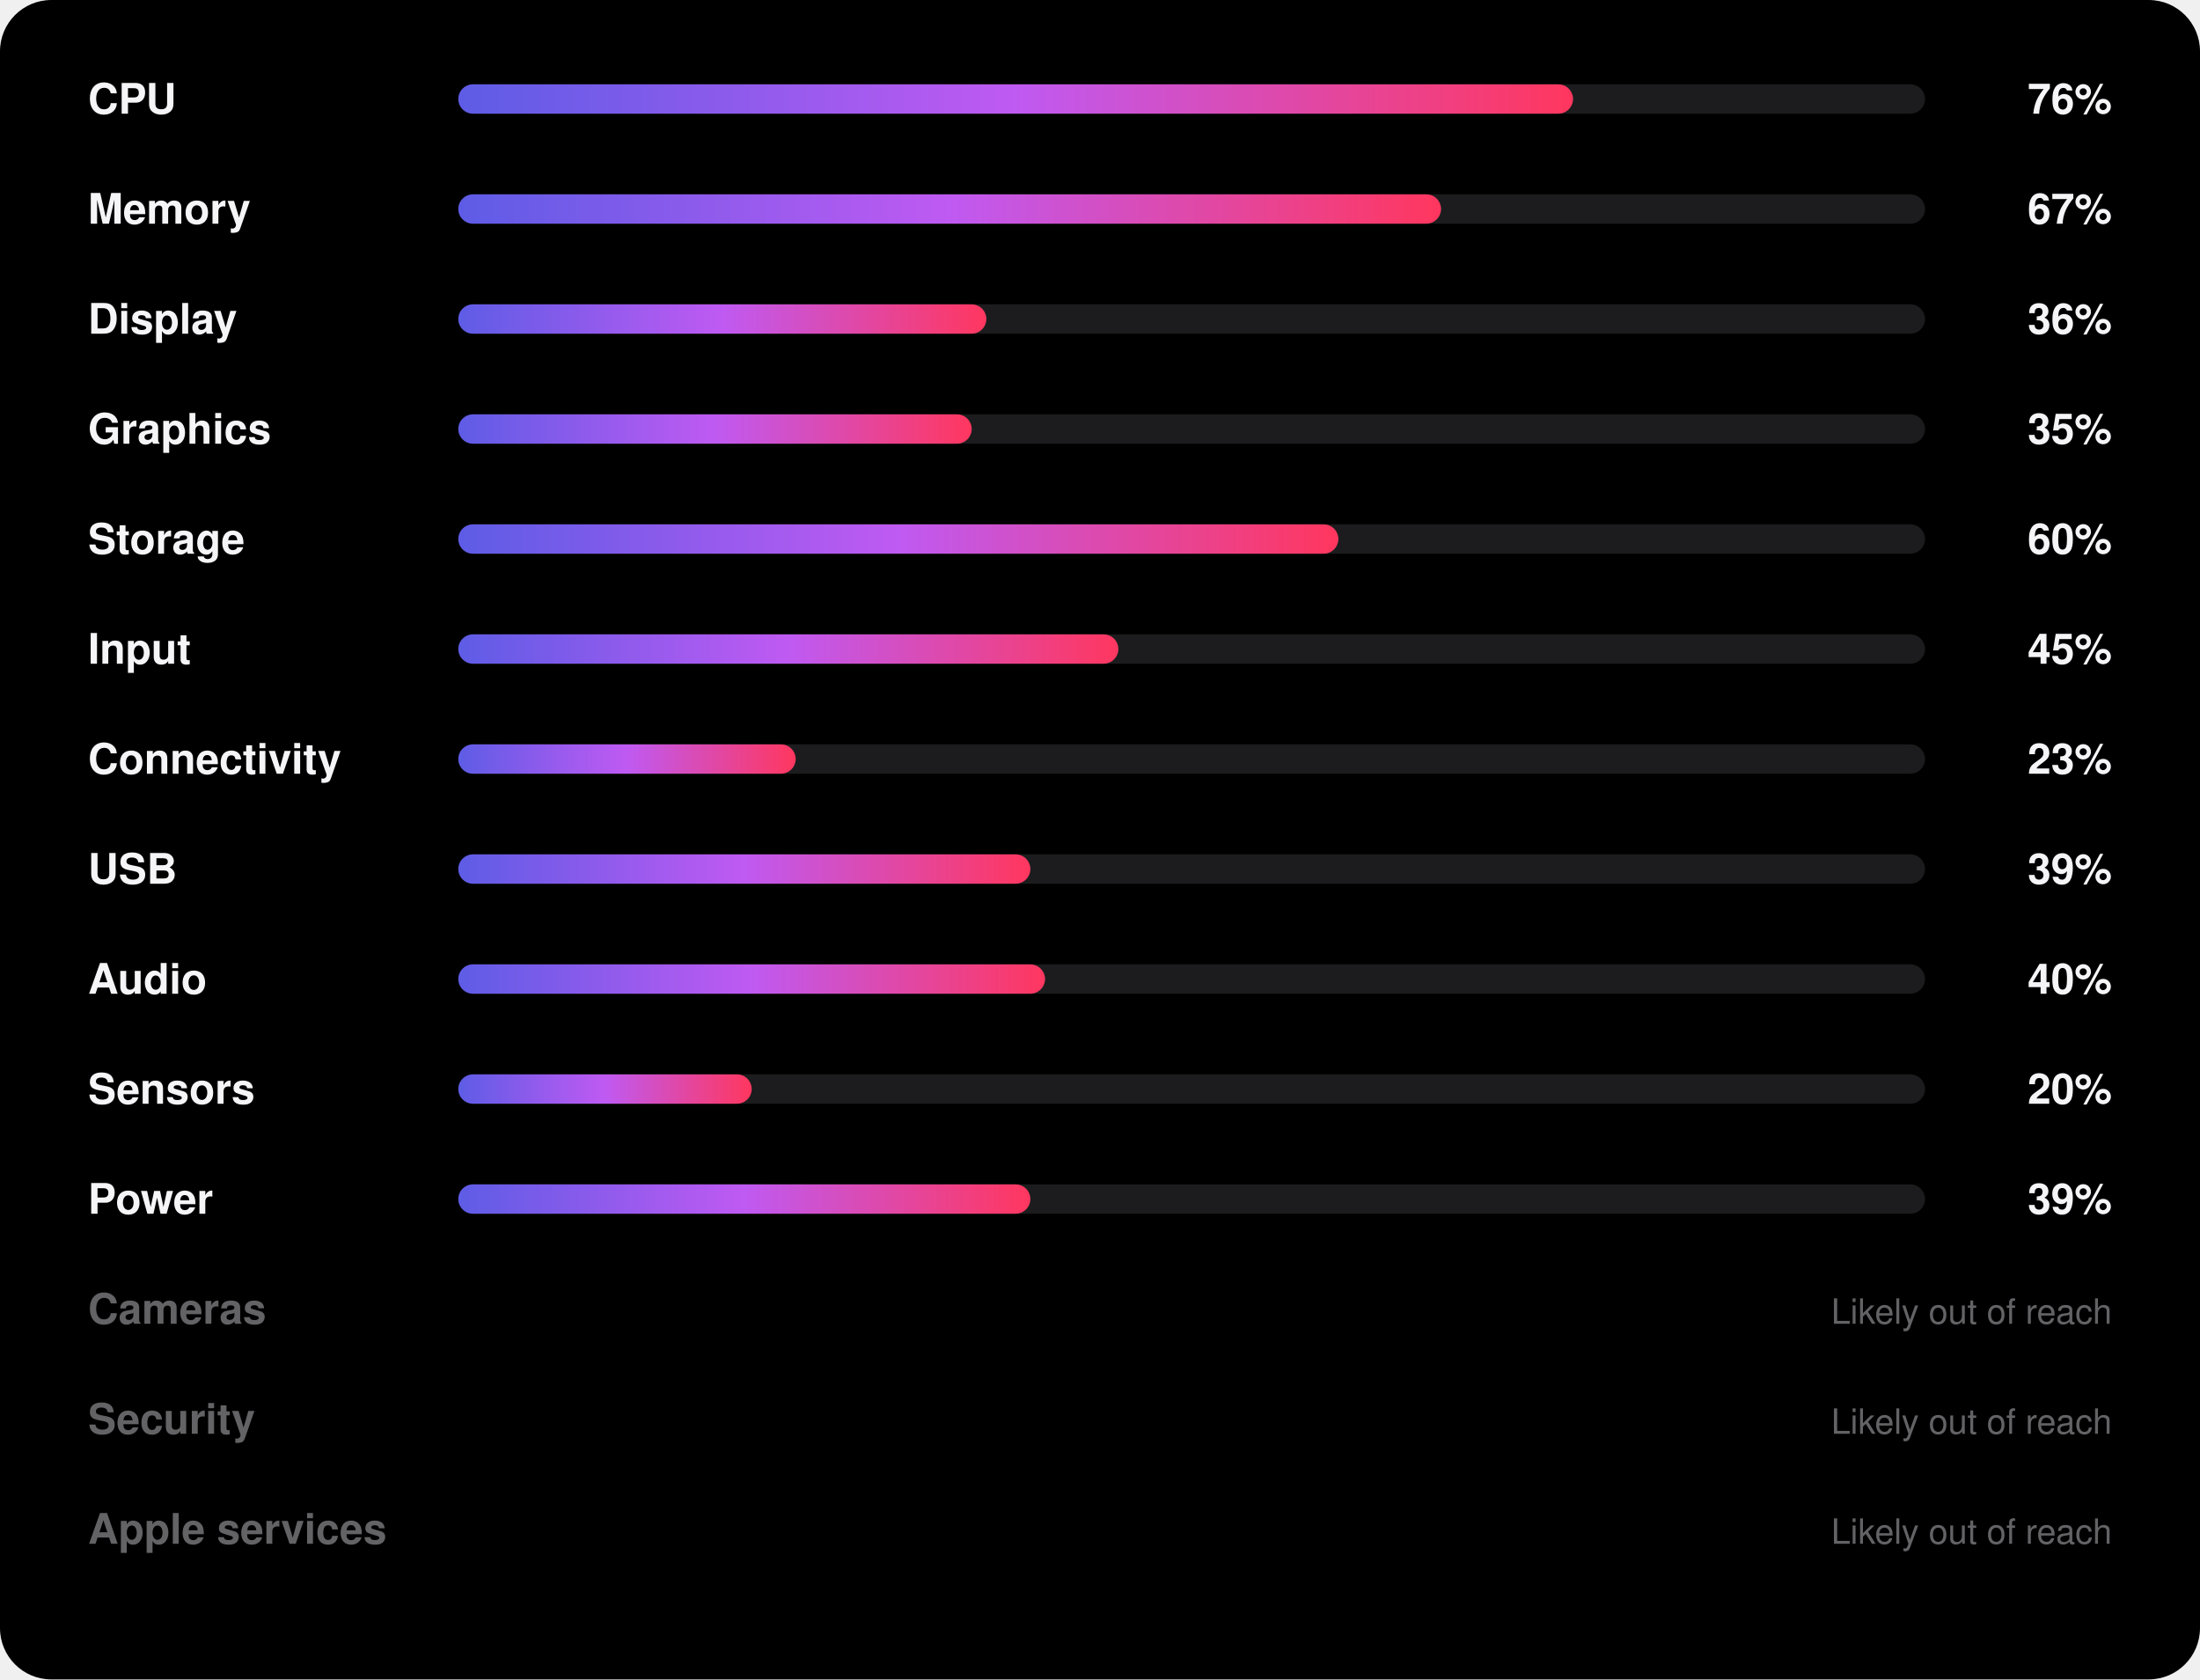
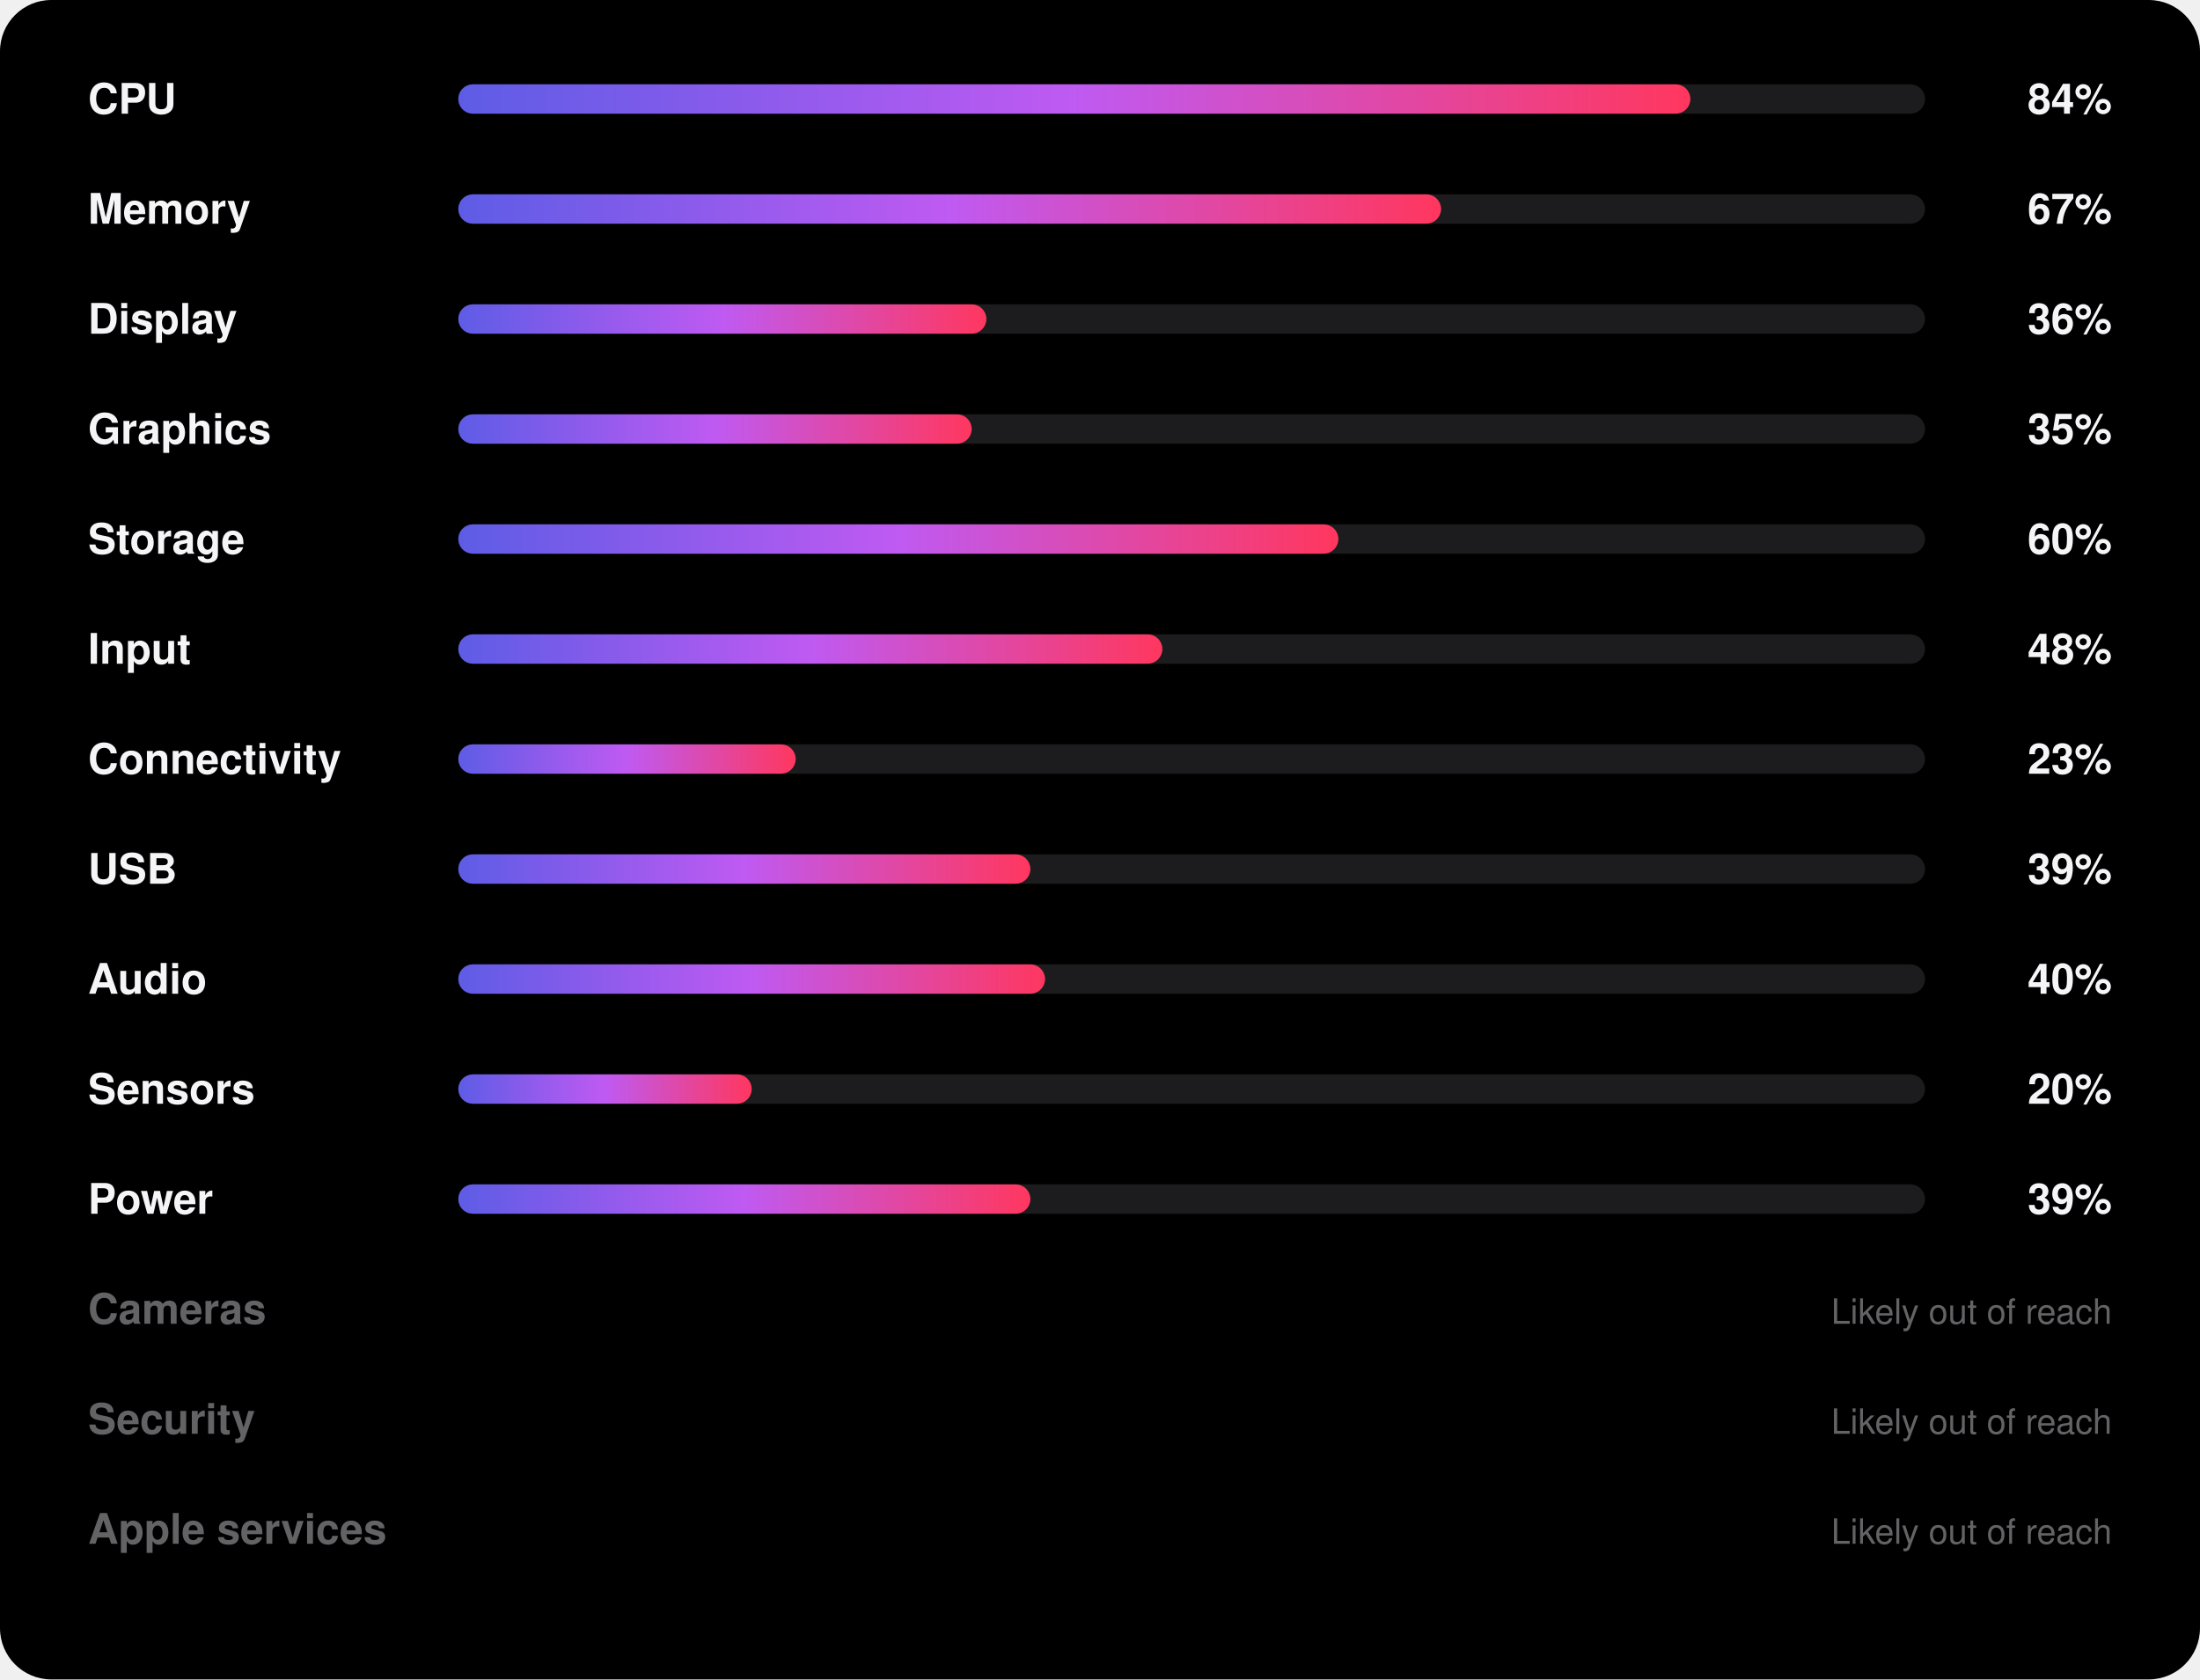
<svg xmlns="http://www.w3.org/2000/svg" viewBox="0 0 1200 916" role="img" aria-label="Progress by hardware block">
  <defs>
    <linearGradient id="g" x1="0" y1="0" x2="1" y2="0">
      <stop offset="0" stop-color="#5e5ce6" />
      <stop offset=".5" stop-color="#bf5af2" />
      <stop offset="1" stop-color="#ff375f" />
    </linearGradient>
  </defs>
  <rect width="1200" height="916" rx="28" fill="#000" />
  <text font-family="-apple-system,BlinkMacSystemFont,'SF Pro Display','Helvetica Neue',Helvetica,Arial,sans-serif" x="48" y="62" font-size="23" font-weight="600" fill="#f5f5f7">CPU</text>
  <rect x="250" y="46" width="800" height="16" rx="8" fill="#1c1c1e" />
  <clipPath id="c0">
-     <rect x="250" y="46" width="608" height="16" rx="8" />
+     <rect x="250" y="46" width="672" height="16" rx="8" />
  </clipPath>
  <g clip-path="url(#c0)">
-     <rect x="250" y="46" width="608" height="16" fill="url(#g)">
-       <animate attributeName="width" values="0;0;608" keyTimes="0;0.000;1" calcMode="spline" keySplines="0 0 1 1;.2 .8 .2 1" dur="1.60s" fill="freeze" />
+     <rect x="250" y="46" width="672" height="16" fill="url(#g)">
+       <animate attributeName="width" values="0;0;672" keyTimes="0;0.000;1" calcMode="spline" keySplines="0 0 1 1;.2 .8 .2 1" dur="1.60s" fill="freeze" />
    </rect>
-     <rect x="858" y="46" width="110" height="16" fill="#fff" opacity=".22">
-       <animate attributeName="x" values="140;858" dur="3.2s" begin="1.60s" repeatCount="indefinite" />
+     <rect x="922" y="46" width="110" height="16" fill="#fff" opacity=".22">
+       <animate attributeName="x" values="140;922" dur="3.2s" begin="1.60s" repeatCount="indefinite" />
    </rect>
  </g>
-   <text font-family="-apple-system,BlinkMacSystemFont,'SF Pro Display','Helvetica Neue',Helvetica,Arial,sans-serif" x="1152" y="62" text-anchor="end" font-size="23" font-weight="600" fill="#f5f5f7">76%</text>
+   <text font-family="-apple-system,BlinkMacSystemFont,'SF Pro Display','Helvetica Neue',Helvetica,Arial,sans-serif" x="1152" y="62" text-anchor="end" font-size="23" font-weight="600" fill="#f5f5f7">84%</text>
  <text font-family="-apple-system,BlinkMacSystemFont,'SF Pro Display','Helvetica Neue',Helvetica,Arial,sans-serif" x="48" y="122" font-size="23" font-weight="600" fill="#f5f5f7">Memory</text>
  <rect x="250" y="106" width="800" height="16" rx="8" fill="#1c1c1e" />
  <clipPath id="c1">
    <rect x="250" y="106" width="536" height="16" rx="8" />
  </clipPath>
  <g clip-path="url(#c1)">
    <rect x="250" y="106" width="536" height="16" fill="url(#g)">
      <animate attributeName="width" values="0;0;536" keyTimes="0;0.048;1" calcMode="spline" keySplines="0 0 1 1;.2 .8 .2 1" dur="1.68s" fill="freeze" />
    </rect>
    <rect x="786" y="106" width="110" height="16" fill="#fff" opacity=".22">
      <animate attributeName="x" values="140;786" dur="3.2s" begin="1.68s" repeatCount="indefinite" />
    </rect>
  </g>
  <text font-family="-apple-system,BlinkMacSystemFont,'SF Pro Display','Helvetica Neue',Helvetica,Arial,sans-serif" x="1152" y="122" text-anchor="end" font-size="23" font-weight="600" fill="#f5f5f7">67%</text>
  <text font-family="-apple-system,BlinkMacSystemFont,'SF Pro Display','Helvetica Neue',Helvetica,Arial,sans-serif" x="48" y="182" font-size="23" font-weight="600" fill="#f5f5f7">Display</text>
  <rect x="250" y="166" width="800" height="16" rx="8" fill="#1c1c1e" />
  <clipPath id="c2">
    <rect x="250" y="166" width="288" height="16" rx="8" />
  </clipPath>
  <g clip-path="url(#c2)">
    <rect x="250" y="166" width="288" height="16" fill="url(#g)">
      <animate attributeName="width" values="0;0;288" keyTimes="0;0.091;1" calcMode="spline" keySplines="0 0 1 1;.2 .8 .2 1" dur="1.76s" fill="freeze" />
    </rect>
    <rect x="538" y="166" width="110" height="16" fill="#fff" opacity=".22">
      <animate attributeName="x" values="140;538" dur="3.2s" begin="1.76s" repeatCount="indefinite" />
    </rect>
  </g>
  <text font-family="-apple-system,BlinkMacSystemFont,'SF Pro Display','Helvetica Neue',Helvetica,Arial,sans-serif" x="1152" y="182" text-anchor="end" font-size="23" font-weight="600" fill="#f5f5f7">36%</text>
  <text font-family="-apple-system,BlinkMacSystemFont,'SF Pro Display','Helvetica Neue',Helvetica,Arial,sans-serif" x="48" y="242" font-size="23" font-weight="600" fill="#f5f5f7">Graphics</text>
  <rect x="250" y="226" width="800" height="16" rx="8" fill="#1c1c1e" />
  <clipPath id="c3">
    <rect x="250" y="226" width="280" height="16" rx="8" />
  </clipPath>
  <g clip-path="url(#c3)">
    <rect x="250" y="226" width="280" height="16" fill="url(#g)">
      <animate attributeName="width" values="0;0;280" keyTimes="0;0.130;1" calcMode="spline" keySplines="0 0 1 1;.2 .8 .2 1" dur="1.84s" fill="freeze" />
    </rect>
    <rect x="530" y="226" width="110" height="16" fill="#fff" opacity=".22">
      <animate attributeName="x" values="140;530" dur="3.2s" begin="1.84s" repeatCount="indefinite" />
    </rect>
  </g>
  <text font-family="-apple-system,BlinkMacSystemFont,'SF Pro Display','Helvetica Neue',Helvetica,Arial,sans-serif" x="1152" y="242" text-anchor="end" font-size="23" font-weight="600" fill="#f5f5f7">35%</text>
  <text font-family="-apple-system,BlinkMacSystemFont,'SF Pro Display','Helvetica Neue',Helvetica,Arial,sans-serif" x="48" y="302" font-size="23" font-weight="600" fill="#f5f5f7">Storage</text>
  <rect x="250" y="286" width="800" height="16" rx="8" fill="#1c1c1e" />
  <clipPath id="c4">
    <rect x="250" y="286" width="480" height="16" rx="8" />
  </clipPath>
  <g clip-path="url(#c4)">
    <rect x="250" y="286" width="480" height="16" fill="url(#g)">
      <animate attributeName="width" values="0;0;480" keyTimes="0;0.167;1" calcMode="spline" keySplines="0 0 1 1;.2 .8 .2 1" dur="1.92s" fill="freeze" />
    </rect>
    <rect x="730" y="286" width="110" height="16" fill="#fff" opacity=".22">
      <animate attributeName="x" values="140;730" dur="3.2s" begin="1.92s" repeatCount="indefinite" />
    </rect>
  </g>
  <text font-family="-apple-system,BlinkMacSystemFont,'SF Pro Display','Helvetica Neue',Helvetica,Arial,sans-serif" x="1152" y="302" text-anchor="end" font-size="23" font-weight="600" fill="#f5f5f7">60%</text>
  <text font-family="-apple-system,BlinkMacSystemFont,'SF Pro Display','Helvetica Neue',Helvetica,Arial,sans-serif" x="48" y="362" font-size="23" font-weight="600" fill="#f5f5f7">Input</text>
  <rect x="250" y="346" width="800" height="16" rx="8" fill="#1c1c1e" />
  <clipPath id="c5">
-     <rect x="250" y="346" width="360" height="16" rx="8" />
+     <rect x="250" y="346" width="384" height="16" rx="8" />
  </clipPath>
  <g clip-path="url(#c5)">
-     <rect x="250" y="346" width="360" height="16" fill="url(#g)">
-       <animate attributeName="width" values="0;0;360" keyTimes="0;0.200;1" calcMode="spline" keySplines="0 0 1 1;.2 .8 .2 1" dur="2.00s" fill="freeze" />
+     <rect x="250" y="346" width="384" height="16" fill="url(#g)">
+       <animate attributeName="width" values="0;0;384" keyTimes="0;0.200;1" calcMode="spline" keySplines="0 0 1 1;.2 .8 .2 1" dur="2.00s" fill="freeze" />
    </rect>
-     <rect x="610" y="346" width="110" height="16" fill="#fff" opacity=".22">
-       <animate attributeName="x" values="140;610" dur="3.2s" begin="2.00s" repeatCount="indefinite" />
+     <rect x="634" y="346" width="110" height="16" fill="#fff" opacity=".22">
+       <animate attributeName="x" values="140;634" dur="3.2s" begin="2.00s" repeatCount="indefinite" />
    </rect>
  </g>
-   <text font-family="-apple-system,BlinkMacSystemFont,'SF Pro Display','Helvetica Neue',Helvetica,Arial,sans-serif" x="1152" y="362" text-anchor="end" font-size="23" font-weight="600" fill="#f5f5f7">45%</text>
+   <text font-family="-apple-system,BlinkMacSystemFont,'SF Pro Display','Helvetica Neue',Helvetica,Arial,sans-serif" x="1152" y="362" text-anchor="end" font-size="23" font-weight="600" fill="#f5f5f7">48%</text>
  <text font-family="-apple-system,BlinkMacSystemFont,'SF Pro Display','Helvetica Neue',Helvetica,Arial,sans-serif" x="48" y="422" font-size="23" font-weight="600" fill="#f5f5f7">Connectivity</text>
  <rect x="250" y="406" width="800" height="16" rx="8" fill="#1c1c1e" />
  <clipPath id="c6">
    <rect x="250" y="406" width="184" height="16" rx="8" />
  </clipPath>
  <g clip-path="url(#c6)">
    <rect x="250" y="406" width="184" height="16" fill="url(#g)">
      <animate attributeName="width" values="0;0;184" keyTimes="0;0.231;1" calcMode="spline" keySplines="0 0 1 1;.2 .8 .2 1" dur="2.08s" fill="freeze" />
    </rect>
    <rect x="434" y="406" width="110" height="16" fill="#fff" opacity=".22">
      <animate attributeName="x" values="140;434" dur="3.2s" begin="2.08s" repeatCount="indefinite" />
    </rect>
  </g>
  <text font-family="-apple-system,BlinkMacSystemFont,'SF Pro Display','Helvetica Neue',Helvetica,Arial,sans-serif" x="1152" y="422" text-anchor="end" font-size="23" font-weight="600" fill="#f5f5f7">23%</text>
  <text font-family="-apple-system,BlinkMacSystemFont,'SF Pro Display','Helvetica Neue',Helvetica,Arial,sans-serif" x="48" y="482" font-size="23" font-weight="600" fill="#f5f5f7">USB</text>
  <rect x="250" y="466" width="800" height="16" rx="8" fill="#1c1c1e" />
  <clipPath id="c7">
    <rect x="250" y="466" width="312" height="16" rx="8" />
  </clipPath>
  <g clip-path="url(#c7)">
    <rect x="250" y="466" width="312" height="16" fill="url(#g)">
      <animate attributeName="width" values="0;0;312" keyTimes="0;0.259;1" calcMode="spline" keySplines="0 0 1 1;.2 .8 .2 1" dur="2.16s" fill="freeze" />
    </rect>
    <rect x="562" y="466" width="110" height="16" fill="#fff" opacity=".22">
      <animate attributeName="x" values="140;562" dur="3.2s" begin="2.16s" repeatCount="indefinite" />
    </rect>
  </g>
  <text font-family="-apple-system,BlinkMacSystemFont,'SF Pro Display','Helvetica Neue',Helvetica,Arial,sans-serif" x="1152" y="482" text-anchor="end" font-size="23" font-weight="600" fill="#f5f5f7">39%</text>
  <text font-family="-apple-system,BlinkMacSystemFont,'SF Pro Display','Helvetica Neue',Helvetica,Arial,sans-serif" x="48" y="542" font-size="23" font-weight="600" fill="#f5f5f7">Audio</text>
  <rect x="250" y="526" width="800" height="16" rx="8" fill="#1c1c1e" />
  <clipPath id="c8">
    <rect x="250" y="526" width="320" height="16" rx="8" />
  </clipPath>
  <g clip-path="url(#c8)">
    <rect x="250" y="526" width="320" height="16" fill="url(#g)">
      <animate attributeName="width" values="0;0;320" keyTimes="0;0.286;1" calcMode="spline" keySplines="0 0 1 1;.2 .8 .2 1" dur="2.24s" fill="freeze" />
    </rect>
    <rect x="570" y="526" width="110" height="16" fill="#fff" opacity=".22">
      <animate attributeName="x" values="140;570" dur="3.2s" begin="2.24s" repeatCount="indefinite" />
    </rect>
  </g>
  <text font-family="-apple-system,BlinkMacSystemFont,'SF Pro Display','Helvetica Neue',Helvetica,Arial,sans-serif" x="1152" y="542" text-anchor="end" font-size="23" font-weight="600" fill="#f5f5f7">40%</text>
  <text font-family="-apple-system,BlinkMacSystemFont,'SF Pro Display','Helvetica Neue',Helvetica,Arial,sans-serif" x="48" y="602" font-size="23" font-weight="600" fill="#f5f5f7">Sensors</text>
  <rect x="250" y="586" width="800" height="16" rx="8" fill="#1c1c1e" />
  <clipPath id="c9">
    <rect x="250" y="586" width="160" height="16" rx="8" />
  </clipPath>
  <g clip-path="url(#c9)">
    <rect x="250" y="586" width="160" height="16" fill="url(#g)">
      <animate attributeName="width" values="0;0;160" keyTimes="0;0.310;1" calcMode="spline" keySplines="0 0 1 1;.2 .8 .2 1" dur="2.32s" fill="freeze" />
    </rect>
    <rect x="410" y="586" width="110" height="16" fill="#fff" opacity=".22">
      <animate attributeName="x" values="140;410" dur="3.2s" begin="2.32s" repeatCount="indefinite" />
    </rect>
  </g>
  <text font-family="-apple-system,BlinkMacSystemFont,'SF Pro Display','Helvetica Neue',Helvetica,Arial,sans-serif" x="1152" y="602" text-anchor="end" font-size="23" font-weight="600" fill="#f5f5f7">20%</text>
  <text font-family="-apple-system,BlinkMacSystemFont,'SF Pro Display','Helvetica Neue',Helvetica,Arial,sans-serif" x="48" y="662" font-size="23" font-weight="600" fill="#f5f5f7">Power</text>
  <rect x="250" y="646" width="800" height="16" rx="8" fill="#1c1c1e" />
  <clipPath id="c10">
    <rect x="250" y="646" width="312" height="16" rx="8" />
  </clipPath>
  <g clip-path="url(#c10)">
    <rect x="250" y="646" width="312" height="16" fill="url(#g)">
      <animate attributeName="width" values="0;0;312" keyTimes="0;0.333;1" calcMode="spline" keySplines="0 0 1 1;.2 .8 .2 1" dur="2.40s" fill="freeze" />
    </rect>
    <rect x="562" y="646" width="110" height="16" fill="#fff" opacity=".22">
      <animate attributeName="x" values="140;562" dur="3.2s" begin="2.40s" repeatCount="indefinite" />
    </rect>
  </g>
  <text font-family="-apple-system,BlinkMacSystemFont,'SF Pro Display','Helvetica Neue',Helvetica,Arial,sans-serif" x="1152" y="662" text-anchor="end" font-size="23" font-weight="600" fill="#f5f5f7">39%</text>
  <text font-family="-apple-system,BlinkMacSystemFont,'SF Pro Display','Helvetica Neue',Helvetica,Arial,sans-serif" x="48" y="722" font-size="23" font-weight="600" fill="#636366">Cameras</text>
  <text font-family="-apple-system,BlinkMacSystemFont,'SF Pro Display','Helvetica Neue',Helvetica,Arial,sans-serif" x="1152" y="722" text-anchor="end" font-size="19" fill="#636366">Likely out of reach</text>
  <text font-family="-apple-system,BlinkMacSystemFont,'SF Pro Display','Helvetica Neue',Helvetica,Arial,sans-serif" x="48" y="782" font-size="23" font-weight="600" fill="#636366">Security</text>
  <text font-family="-apple-system,BlinkMacSystemFont,'SF Pro Display','Helvetica Neue',Helvetica,Arial,sans-serif" x="1152" y="782" text-anchor="end" font-size="19" fill="#636366">Likely out of reach</text>
  <text font-family="-apple-system,BlinkMacSystemFont,'SF Pro Display','Helvetica Neue',Helvetica,Arial,sans-serif" x="48" y="842" font-size="23" font-weight="600" fill="#636366">Apple services</text>
  <text font-family="-apple-system,BlinkMacSystemFont,'SF Pro Display','Helvetica Neue',Helvetica,Arial,sans-serif" x="1152" y="842" text-anchor="end" font-size="19" fill="#636366">Likely out of reach</text>
</svg>
